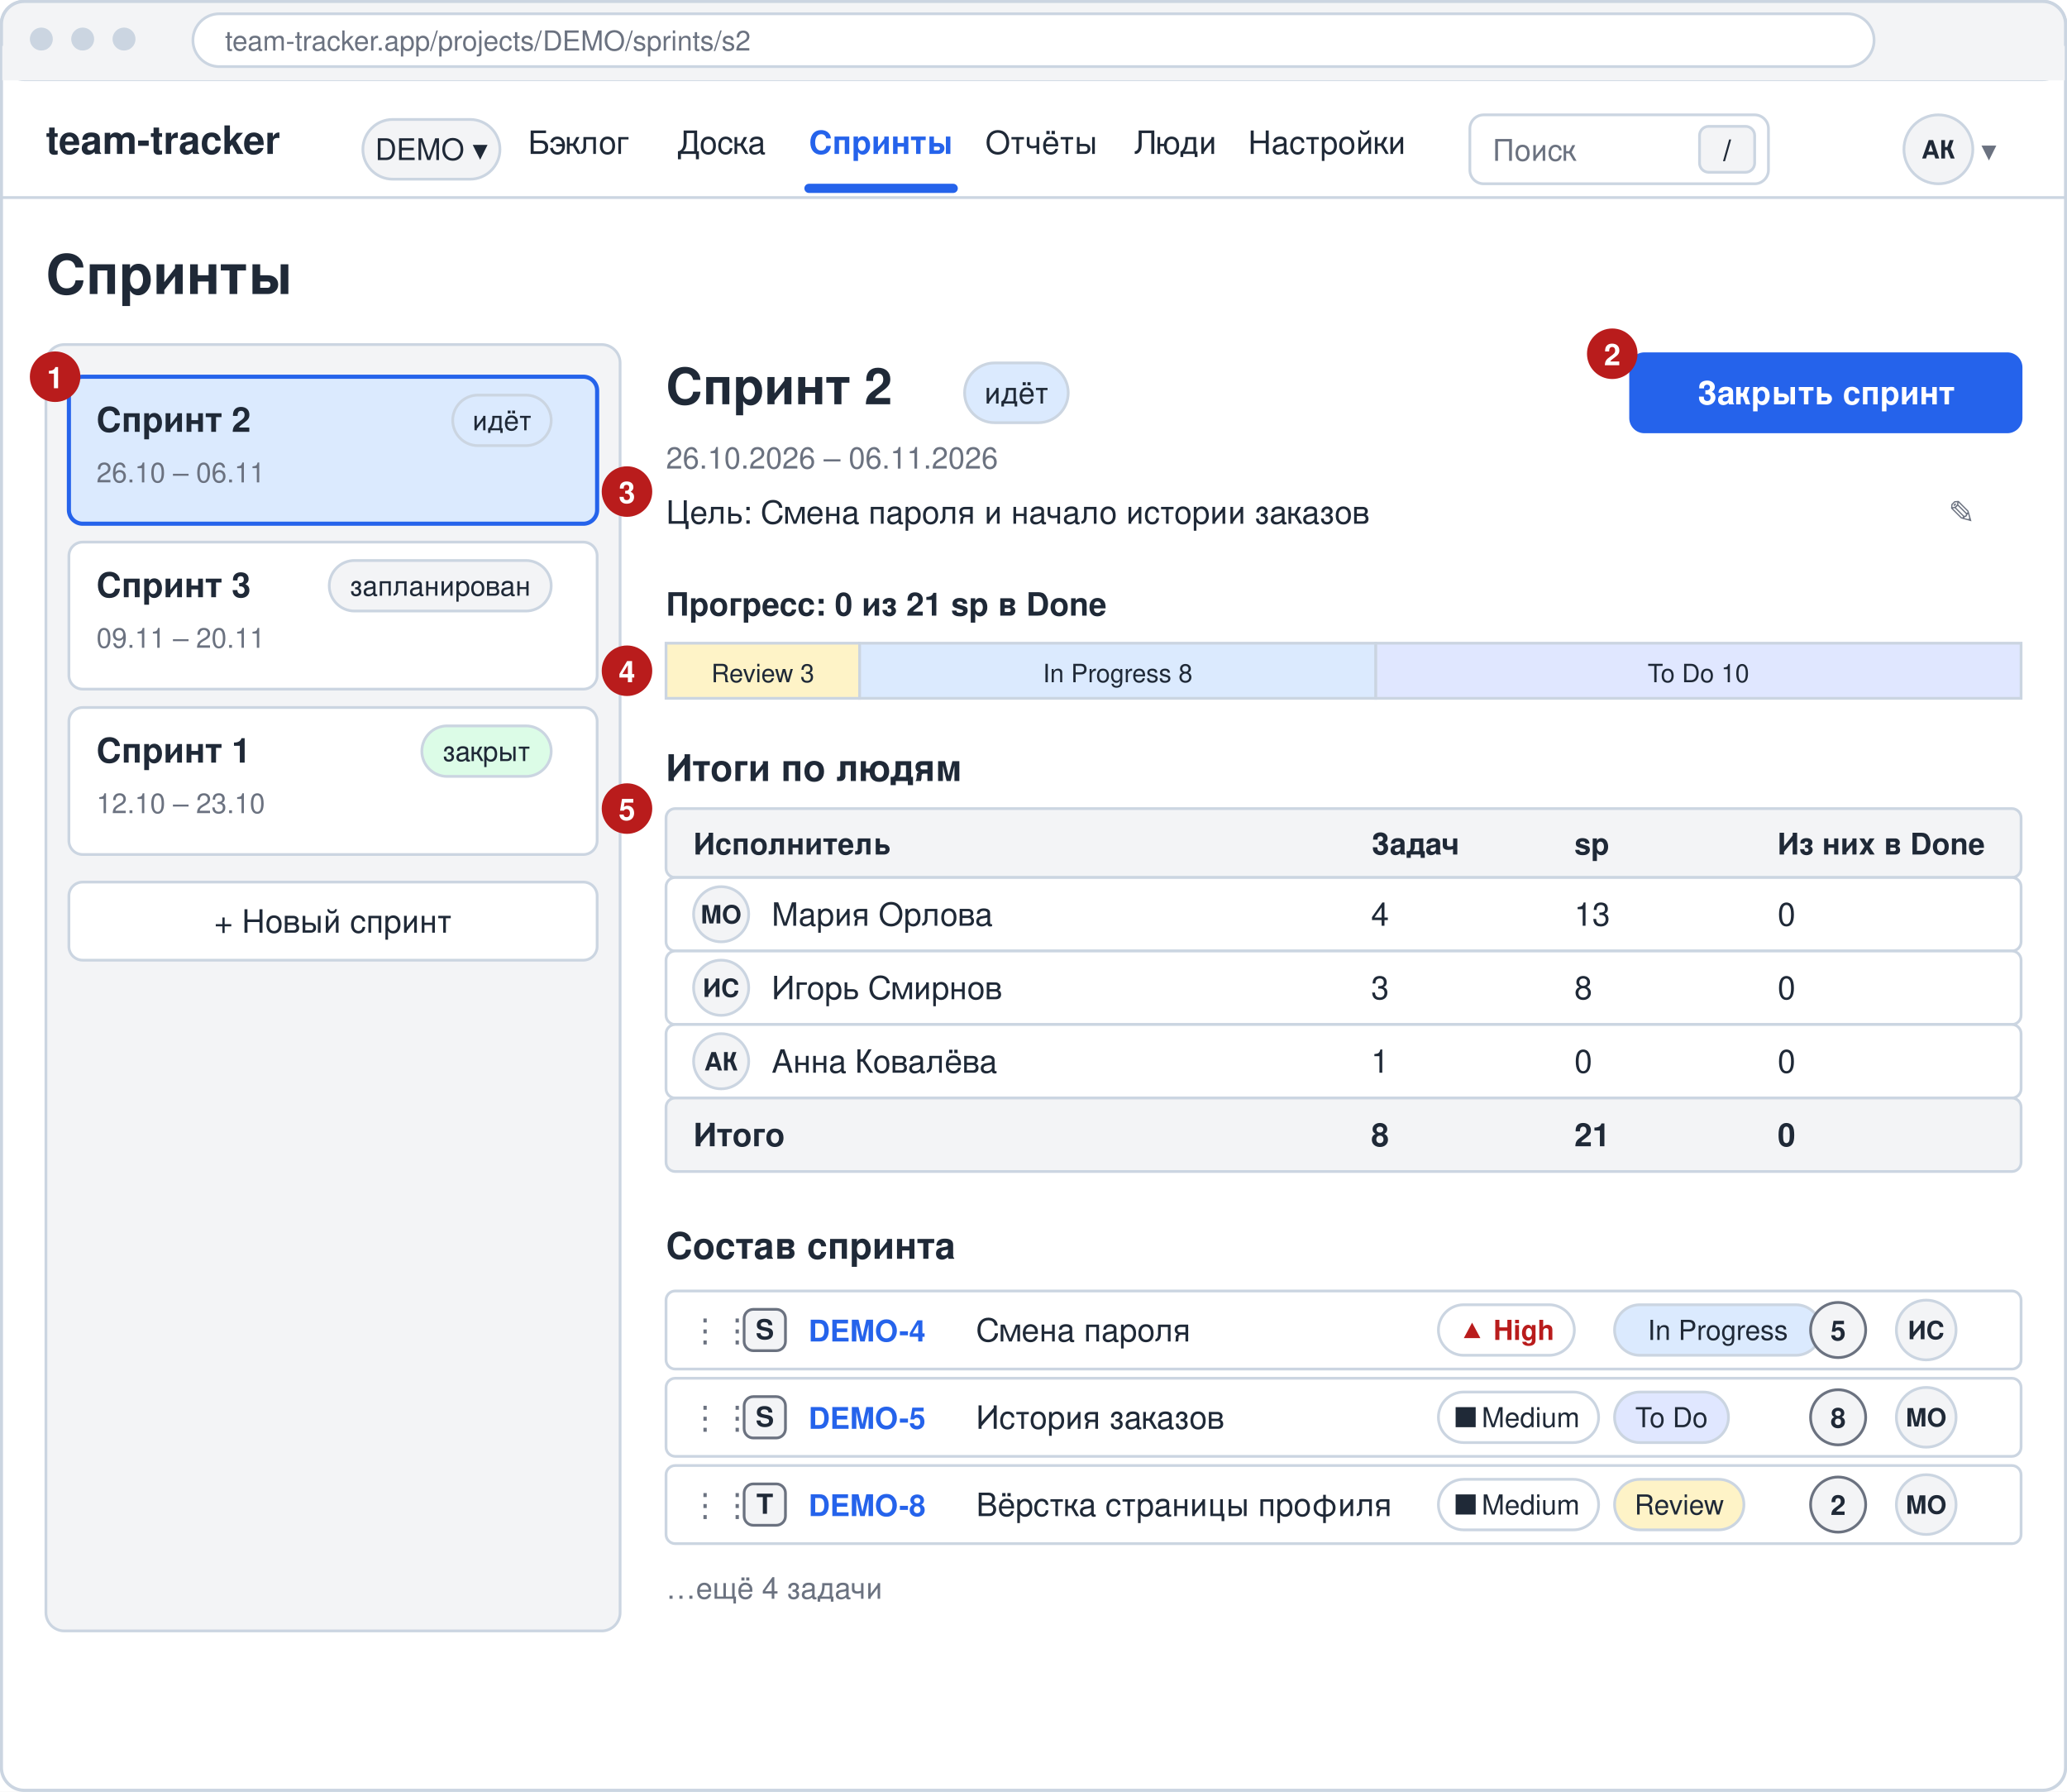
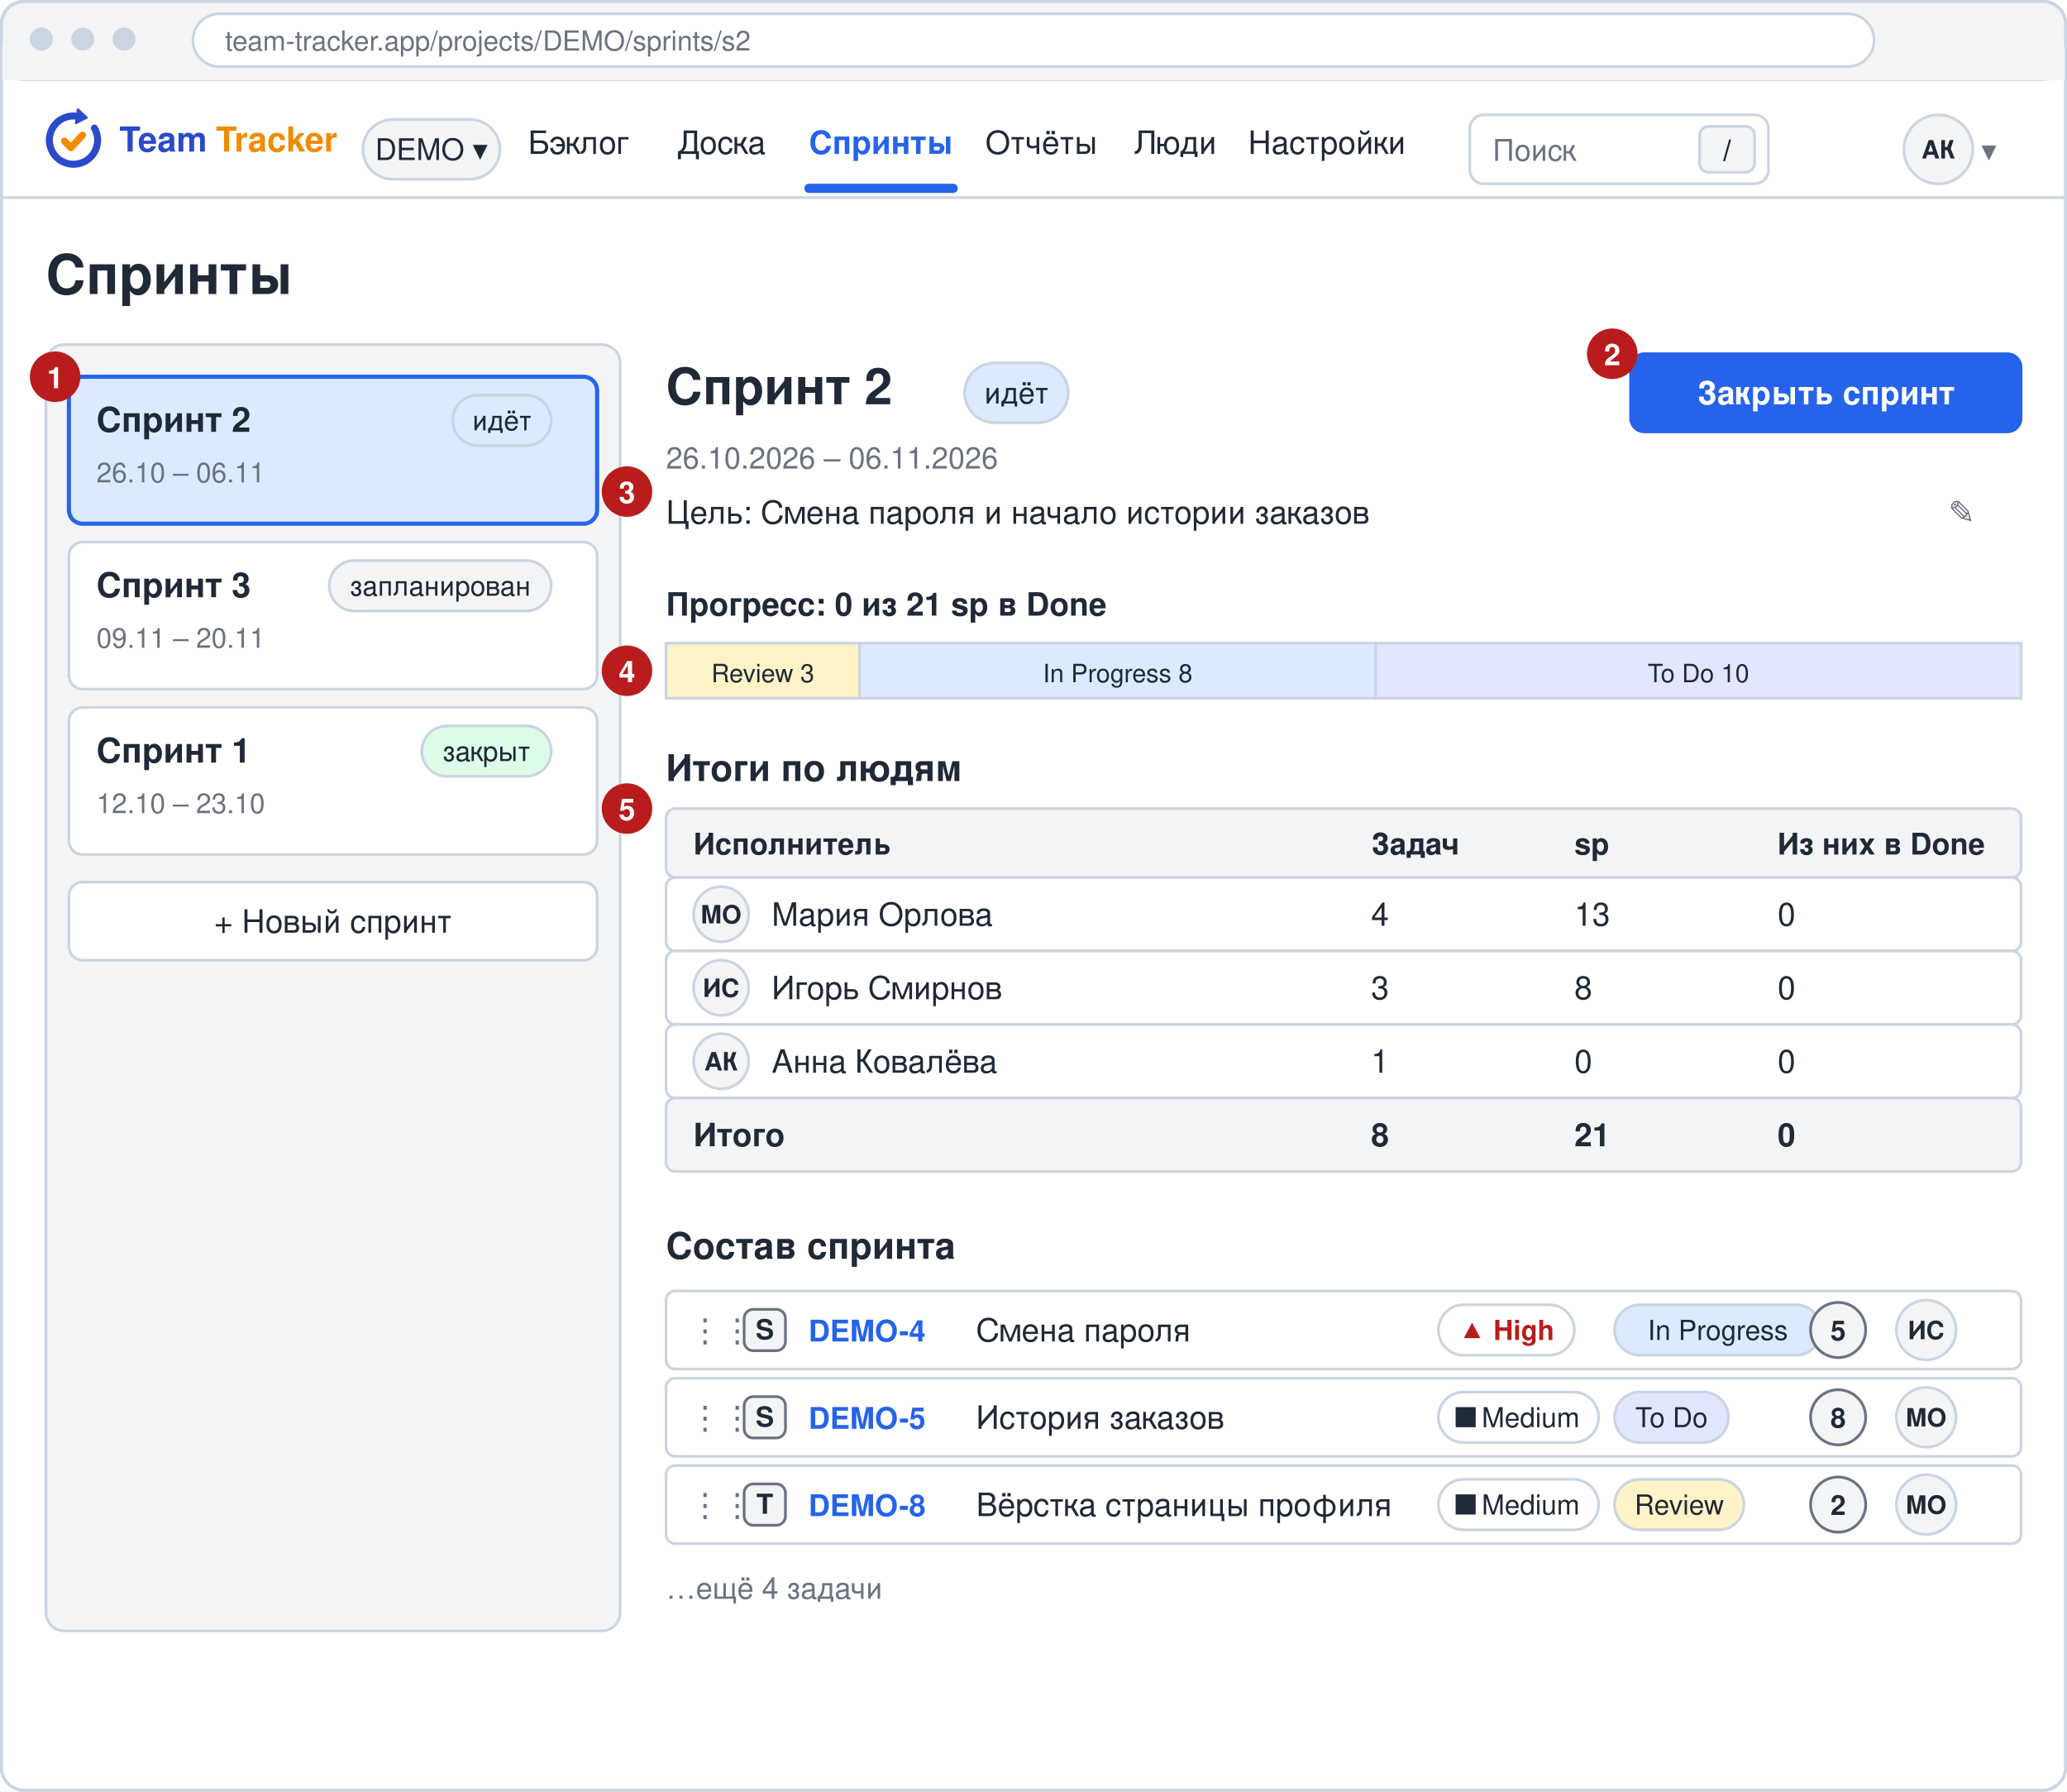
<svg xmlns="http://www.w3.org/2000/svg" width="900" height="780" viewBox="0 0 900 780" font-family="Helvetica, Arial, 'Segoe UI', 'DejaVu Sans', sans-serif" role="img" aria-label="Экран «Спринты»">
  <rect width="900" height="780" fill="#ffffff" />
  <rect x="0.6" y="0.6" width="898.8" height="778.8" rx="10" fill="#ffffff" stroke="#cbd5e1" stroke-width="1.4" />
  <rect x="0.6" y="0.6" width="898.8" height="34" rx="10" fill="#f3f4f6" stroke="#cbd5e1" stroke-width="1.4" />
  <rect x="1" y="20" width="898" height="15" rx="0" fill="#f3f4f6" />
  <circle cx="18" cy="17" r="5" fill="#cbd5e1" />
  <circle cx="36" cy="17" r="5" fill="#cbd5e1" />
  <circle cx="54" cy="17" r="5" fill="#cbd5e1" />
  <rect x="84" y="6" width="732" height="23" rx="11.5" fill="#ffffff" stroke="#cbd5e1" stroke-width="1.2" />
  <text x="98" y="22" text-anchor="start" font-size="12" fill="#6b7280">team-tracker.app/projects/DEMO/sprints/s2</text>
  <line x1="1" y1="86" x2="899" y2="86" stroke="#cbd5e1" stroke-width="1.2" />
-   <text x="20" y="67" text-anchor="start" font-size="17" font-weight="bold" fill="#1f2937">team-tracker</text>
+   <g transform="translate(18 47) scale(0.4375)">
+     <path d="M52.78 20 A24 24 0 1 1 35.34 8.23" fill="none" stroke="#2B4ACB" stroke-width="7" stroke-linecap="round" />
+     <polygon points="45.24,9.62 36.31,1.30 34.37,15.16" fill="#2B4ACB" stroke="#2B4ACB" stroke-width="2" stroke-linejoin="round" />
+     <polyline points="23,33 29.5,39.5 41,27" fill="none" stroke="#F08C00" stroke-width="7" stroke-linecap="round" stroke-linejoin="round" />
+   </g>
+   <text x="52" y="66" text-anchor="start" font-size="15" font-weight="bold" fill="#2B4ACB">Team</text>
+   <text x="94" y="66" text-anchor="start" font-size="15" font-weight="bold" fill="#F08C00">Tracker</text>
  <rect x="158" y="52" width="59.68" height="26" rx="13.0" fill="#f3f4f6" stroke="#cbd5e1" stroke-width="1.2" />
  <text x="187.84" y="69.68" text-anchor="middle" font-size="13" fill="#1f2937">DEMO ▾</text>
  <text x="230" y="67" text-anchor="start" font-size="14" fill="#1f2937">Бэклог</text>
  <text x="295.04" y="67" text-anchor="start" font-size="14" fill="#1f2937">Доска</text>
  <text x="352.24" y="67" text-anchor="start" font-size="14" font-weight="bold" fill="#2563eb">Спринты</text>
  <rect x="350.24" y="80" width="66.8" height="4" rx="2" fill="#2563eb" />
  <text x="429.04" y="67" text-anchor="start" font-size="14" fill="#1f2937">Отчёты</text>
  <text x="494.08" y="67" text-anchor="start" font-size="14" fill="#1f2937">Люди</text>
  <text x="543.44" y="67" text-anchor="start" font-size="14" fill="#1f2937">Настройки</text>
  <rect x="640" y="50" width="130" height="30" rx="6" fill="#ffffff" stroke="#cbd5e1" stroke-width="1.2" />
  <text x="650" y="70" text-anchor="start" font-size="13" fill="#6b7280">Поиск</text>
  <rect x="740" y="55" width="24" height="20" rx="4" fill="#f3f4f6" stroke="#cbd5e1" stroke-width="1.2" />
  <text x="752" y="70" text-anchor="middle" font-size="13" font-weight="bold" fill="#1f2937">/</text>
  <circle cx="844" cy="65" r="15" fill="#f3f4f6" stroke="#cbd5e1" stroke-width="1.2" />
  <text x="844" y="69" text-anchor="middle" font-size="11" font-weight="bold" fill="#1f2937">АК</text>
  <text x="866" y="70" text-anchor="middle" font-size="13" fill="#6b7280">▾</text>
  <text x="20" y="128" text-anchor="start" font-size="24" font-weight="bold" fill="#1f2937">Спринты</text>
  <rect x="20" y="150" width="250" height="560" rx="8" fill="#f3f4f6" stroke="#cbd5e1" stroke-width="1.2" />
  <rect x="30" y="164" width="230" height="64" rx="6" fill="#dbeafe" stroke="#2563eb" stroke-width="1.8" />
  <text x="42" y="188" text-anchor="start" font-size="15" font-weight="bold" fill="#1f2937">Спринт 2</text>
  <rect x="197.12" y="172" width="42.88" height="22" rx="11.0" fill="#dbeafe" stroke="#cbd5e1" stroke-width="1.2" />
  <text x="218.56" y="187.32" text-anchor="middle" font-size="12" fill="#1f2937">идёт</text>
  <text x="42" y="210" text-anchor="start" font-size="12" fill="#6b7280">26.10 – 06.11</text>
  <rect x="30" y="236" width="230" height="64" rx="6" fill="#ffffff" stroke="#cbd5e1" stroke-width="1.2" />
  <text x="42" y="260" text-anchor="start" font-size="15" font-weight="bold" fill="#1f2937">Спринт 3</text>
  <rect x="143.36" y="244" width="96.64" height="22" rx="11.0" fill="#f3f4f6" stroke="#cbd5e1" stroke-width="1.2" />
  <text x="191.68" y="259.32" text-anchor="middle" font-size="12" fill="#1f2937">запланирован</text>
  <text x="42" y="282" text-anchor="start" font-size="12" fill="#6b7280">09.11 – 20.11</text>
  <rect x="30" y="308" width="230" height="64" rx="6" fill="#ffffff" stroke="#cbd5e1" stroke-width="1.2" />
  <text x="42" y="332" text-anchor="start" font-size="15" font-weight="bold" fill="#1f2937">Спринт 1</text>
  <rect x="183.68" y="316" width="56.32" height="22" rx="11.0" fill="#dcfce7" stroke="#cbd5e1" stroke-width="1.2" />
  <text x="211.84" y="331.32" text-anchor="middle" font-size="12" fill="#1f2937">закрыт</text>
  <text x="42" y="354" text-anchor="start" font-size="12" fill="#6b7280">12.10 – 23.10</text>
  <rect x="30" y="384" width="230" height="34" rx="6" fill="#ffffff" stroke="#cbd5e1" stroke-width="1.2" />
  <text x="145.0" y="406.04" text-anchor="middle" font-size="14" fill="#1f2937">+ Новый спринт</text>
  <circle cx="24" cy="164" r="11" fill="#b91c1c" />
  <text x="24" y="169" text-anchor="middle" font-size="13" font-weight="bold" fill="#ffffff">1</text>
  <text x="290" y="176" text-anchor="start" font-size="22" font-weight="bold" fill="#1f2937">Спринт 2</text>
  <rect x="420" y="158" width="45.12" height="26" rx="13.0" fill="#dbeafe" stroke="#cbd5e1" stroke-width="1.2" />
  <text x="442.56" y="175.68" text-anchor="middle" font-size="13" fill="#1f2937">идёт</text>
  <rect x="710" y="154" width="170" height="34" rx="6" fill="#2563eb" stroke="#2563eb" stroke-width="1.2" />
  <text x="795.0" y="176.04" text-anchor="middle" font-size="14" font-weight="bold" fill="#ffffff">Закрыть спринт</text>
  <circle cx="702" cy="154" r="11" fill="#b91c1c" />
  <text x="702" y="159" text-anchor="middle" font-size="13" font-weight="bold" fill="#ffffff">2</text>
  <text x="290" y="204" text-anchor="start" font-size="13" fill="#6b7280">26.10.2026 – 06.11.2026</text>
  <text x="290" y="228" text-anchor="start" font-size="14" fill="#1f2937">Цель: Смена пароля и начало истории заказов</text>
  <text x="860" y="228" text-anchor="end" font-size="14" fill="#6b7280">✎</text>
  <circle cx="273" cy="214" r="11" fill="#b91c1c" />
  <text x="273" y="219" text-anchor="middle" font-size="13" font-weight="bold" fill="#ffffff">3</text>
  <text x="290" y="268" text-anchor="start" font-size="14" font-weight="bold" fill="#1f2937">Прогресс: 0 из 21 sp в Done</text>
  <rect x="290" y="280" width="84.286" height="24" rx="0" fill="#fef3c7" stroke="#cbd5e1" stroke-width="1.2" />
  <text x="332.143" y="297" text-anchor="middle" font-size="11" fill="#1f2937">Review 3</text>
  <rect x="374.286" y="280" width="224.762" height="24" rx="0" fill="#dbeafe" stroke="#cbd5e1" stroke-width="1.2" />
  <text x="486.667" y="297" text-anchor="middle" font-size="11" fill="#1f2937">In Progress 8</text>
  <rect x="599.048" y="280" width="280.952" height="24" rx="0" fill="#e0e7ff" stroke="#cbd5e1" stroke-width="1.2" />
  <text x="739.524" y="297" text-anchor="middle" font-size="11" fill="#1f2937">To Do 10</text>
  <circle cx="273" cy="292" r="11" fill="#b91c1c" />
  <text x="273" y="297" text-anchor="middle" font-size="13" font-weight="bold" fill="#ffffff">4</text>
  <text x="290" y="340" text-anchor="start" font-size="16" font-weight="bold" fill="#1f2937">Итоги по людям</text>
  <rect x="290" y="352" width="590" height="30" rx="4" fill="#f3f4f6" stroke="#cbd5e1" stroke-width="1.2" />
  <text x="302" y="372" text-anchor="start" font-size="13" font-weight="bold" fill="#1f2937">Исполнитель</text>
  <text x="597.0" y="372" text-anchor="start" font-size="13" font-weight="bold" fill="#1f2937">Задач</text>
  <text x="685.5" y="372" text-anchor="start" font-size="13" font-weight="bold" fill="#1f2937">sp</text>
  <text x="774.0" y="372" text-anchor="start" font-size="13" font-weight="bold" fill="#1f2937">Из них в Done</text>
  <rect x="290" y="382" width="590" height="32" rx="4" fill="#ffffff" stroke="#cbd5e1" stroke-width="1.2" />
  <circle cx="314" cy="398" r="12" fill="#f3f4f6" stroke="#cbd5e1" stroke-width="1.2" />
  <text x="314" y="402" text-anchor="middle" font-size="11" font-weight="bold" fill="#1f2937">МО</text>
  <text x="336" y="403" text-anchor="start" font-size="14" fill="#1f2937">Мария Орлова</text>
  <text x="597.0" y="403" text-anchor="start" font-size="14" fill="#1f2937">4</text>
  <text x="685.5" y="403" text-anchor="start" font-size="14" fill="#1f2937">13</text>
  <text x="774.0" y="403" text-anchor="start" font-size="14" fill="#1f2937">0</text>
  <rect x="290" y="414" width="590" height="32" rx="4" fill="#ffffff" stroke="#cbd5e1" stroke-width="1.2" />
  <circle cx="314" cy="430" r="12" fill="#f3f4f6" stroke="#cbd5e1" stroke-width="1.2" />
  <text x="314" y="434" text-anchor="middle" font-size="11" font-weight="bold" fill="#1f2937">ИС</text>
  <text x="336" y="435" text-anchor="start" font-size="14" fill="#1f2937">Игорь Смирнов</text>
  <text x="597.0" y="435" text-anchor="start" font-size="14" fill="#1f2937">3</text>
  <text x="685.5" y="435" text-anchor="start" font-size="14" fill="#1f2937">8</text>
  <text x="774.0" y="435" text-anchor="start" font-size="14" fill="#1f2937">0</text>
  <rect x="290" y="446" width="590" height="32" rx="4" fill="#ffffff" stroke="#cbd5e1" stroke-width="1.2" />
  <circle cx="314" cy="462" r="12" fill="#f3f4f6" stroke="#cbd5e1" stroke-width="1.2" />
  <text x="314" y="466" text-anchor="middle" font-size="11" font-weight="bold" fill="#1f2937">АК</text>
  <text x="336" y="467" text-anchor="start" font-size="14" fill="#1f2937">Анна Ковалёва</text>
  <text x="597.0" y="467" text-anchor="start" font-size="14" fill="#1f2937">1</text>
  <text x="685.5" y="467" text-anchor="start" font-size="14" fill="#1f2937">0</text>
  <text x="774.0" y="467" text-anchor="start" font-size="14" fill="#1f2937">0</text>
  <rect x="290" y="478" width="590" height="32" rx="4" fill="#f3f4f6" stroke="#cbd5e1" stroke-width="1.2" />
  <text x="302" y="499" text-anchor="start" font-size="14" font-weight="bold" fill="#1f2937">Итого</text>
  <text x="597.0" y="499" text-anchor="start" font-size="14" font-weight="bold" fill="#1f2937">8</text>
  <text x="685.5" y="499" text-anchor="start" font-size="14" font-weight="bold" fill="#1f2937">21</text>
  <text x="774.0" y="499" text-anchor="start" font-size="14" font-weight="bold" fill="#1f2937">0</text>
  <circle cx="273" cy="352" r="11" fill="#b91c1c" />
  <text x="273" y="357" text-anchor="middle" font-size="13" font-weight="bold" fill="#ffffff">5</text>
  <text x="290" y="548" text-anchor="start" font-size="16" font-weight="bold" fill="#1f2937">Состав спринта</text>
  <rect x="290" y="562" width="590" height="34" rx="4" fill="#ffffff" stroke="#cbd5e1" stroke-width="1.2" />
  <text x="300" y="584" text-anchor="start" font-size="14" fill="#6b7280">⋮⋮</text>
  <rect x="324" y="570" width="18" height="18" rx="4" fill="#f3f4f6" stroke="#6b7280" stroke-width="1.2" />
  <text x="333.0" y="583" text-anchor="middle" font-size="12" font-weight="bold" fill="#1f2937">S</text>
  <text x="352" y="584" text-anchor="start" font-size="13" font-weight="bold" fill="#2563eb">DEMO-4</text>
  <text x="425" y="584" text-anchor="start" font-size="14" fill="#1f2937">Смена пароля</text>
  <rect x="626.3" y="568" width="59.2" height="22" rx="11.0" fill="#ffffff" stroke="#cbd5e1" stroke-width="1.2" />
  <text x="655.9" y="583.32" text-anchor="middle" font-size="12" font-weight="bold" fill="#b91c1c">▲ High</text>
  <rect x="703.0" y="568" width="89.92" height="22" rx="11.0" fill="#dbeafe" stroke="#cbd5e1" stroke-width="1.2" />
  <text x="747.96" y="583.32" text-anchor="middle" font-size="12" fill="#1f2937">In Progress</text>
  <circle cx="800.35" cy="579" r="12" fill="#f3f4f6" stroke="#6b7280" stroke-width="1.2" />
  <text x="800.35" y="583.5" text-anchor="middle" font-size="12" font-weight="bold" fill="#1f2937">5</text>
  <circle cx="838.7" cy="579" r="13" fill="#f3f4f6" stroke="#cbd5e1" stroke-width="1.2" />
  <text x="838.7" y="583" text-anchor="middle" font-size="11" font-weight="bold" fill="#1f2937">ИС</text>
  <rect x="290" y="600" width="590" height="34" rx="4" fill="#ffffff" stroke="#cbd5e1" stroke-width="1.2" />
  <text x="300" y="622" text-anchor="start" font-size="14" fill="#6b7280">⋮⋮</text>
  <rect x="324" y="608" width="18" height="18" rx="4" fill="#f3f4f6" stroke="#6b7280" stroke-width="1.2" />
  <text x="333.0" y="621" text-anchor="middle" font-size="12" font-weight="bold" fill="#1f2937">S</text>
  <text x="352" y="622" text-anchor="start" font-size="13" font-weight="bold" fill="#2563eb">DEMO-5</text>
  <text x="425" y="622" text-anchor="start" font-size="14" fill="#1f2937">История заказов</text>
  <rect x="626.3" y="606" width="69.76" height="22" rx="11.0" fill="#ffffff" stroke="#cbd5e1" stroke-width="1.2" />
  <text x="661.18" y="621.32" text-anchor="middle" font-size="12" fill="#1f2937">■ Medium</text>
  <rect x="703.0" y="606" width="49.6" height="22" rx="11.0" fill="#e0e7ff" stroke="#cbd5e1" stroke-width="1.2" />
  <text x="727.8" y="621.32" text-anchor="middle" font-size="12" fill="#1f2937">To Do</text>
  <circle cx="800.35" cy="617" r="12" fill="#f3f4f6" stroke="#6b7280" stroke-width="1.2" />
  <text x="800.35" y="621.5" text-anchor="middle" font-size="12" font-weight="bold" fill="#1f2937">8</text>
  <circle cx="838.7" cy="617" r="13" fill="#f3f4f6" stroke="#cbd5e1" stroke-width="1.2" />
  <text x="838.7" y="621" text-anchor="middle" font-size="11" font-weight="bold" fill="#1f2937">МО</text>
  <rect x="290" y="638" width="590" height="34" rx="4" fill="#ffffff" stroke="#cbd5e1" stroke-width="1.2" />
  <text x="300" y="660" text-anchor="start" font-size="14" fill="#6b7280">⋮⋮</text>
  <rect x="324" y="646" width="18" height="18" rx="4" fill="#f3f4f6" stroke="#6b7280" stroke-width="1.2" />
  <text x="333.0" y="659" text-anchor="middle" font-size="12" font-weight="bold" fill="#1f2937">T</text>
  <text x="352" y="660" text-anchor="start" font-size="13" font-weight="bold" fill="#2563eb">DEMO-8</text>
  <text x="425" y="660" text-anchor="start" font-size="14" fill="#1f2937">Вёрстка страницы профиля</text>
  <rect x="626.3" y="644" width="69.76" height="22" rx="11.0" fill="#ffffff" stroke="#cbd5e1" stroke-width="1.2" />
  <text x="661.18" y="659.32" text-anchor="middle" font-size="12" fill="#1f2937">■ Medium</text>
  <rect x="703.0" y="644" width="56.32" height="22" rx="11.0" fill="#fef3c7" stroke="#cbd5e1" stroke-width="1.2" />
  <text x="731.16" y="659.32" text-anchor="middle" font-size="12" fill="#1f2937">Review</text>
  <circle cx="800.35" cy="655" r="12" fill="#f3f4f6" stroke="#6b7280" stroke-width="1.2" />
  <text x="800.35" y="659.5" text-anchor="middle" font-size="12" font-weight="bold" fill="#1f2937">2</text>
  <circle cx="838.7" cy="655" r="13" fill="#f3f4f6" stroke="#cbd5e1" stroke-width="1.2" />
  <text x="838.7" y="659" text-anchor="middle" font-size="11" font-weight="bold" fill="#1f2937">МО</text>
  <text x="290" y="696" text-anchor="start" font-size="13" fill="#6b7280">…ещё 4 задачи</text>
</svg>
